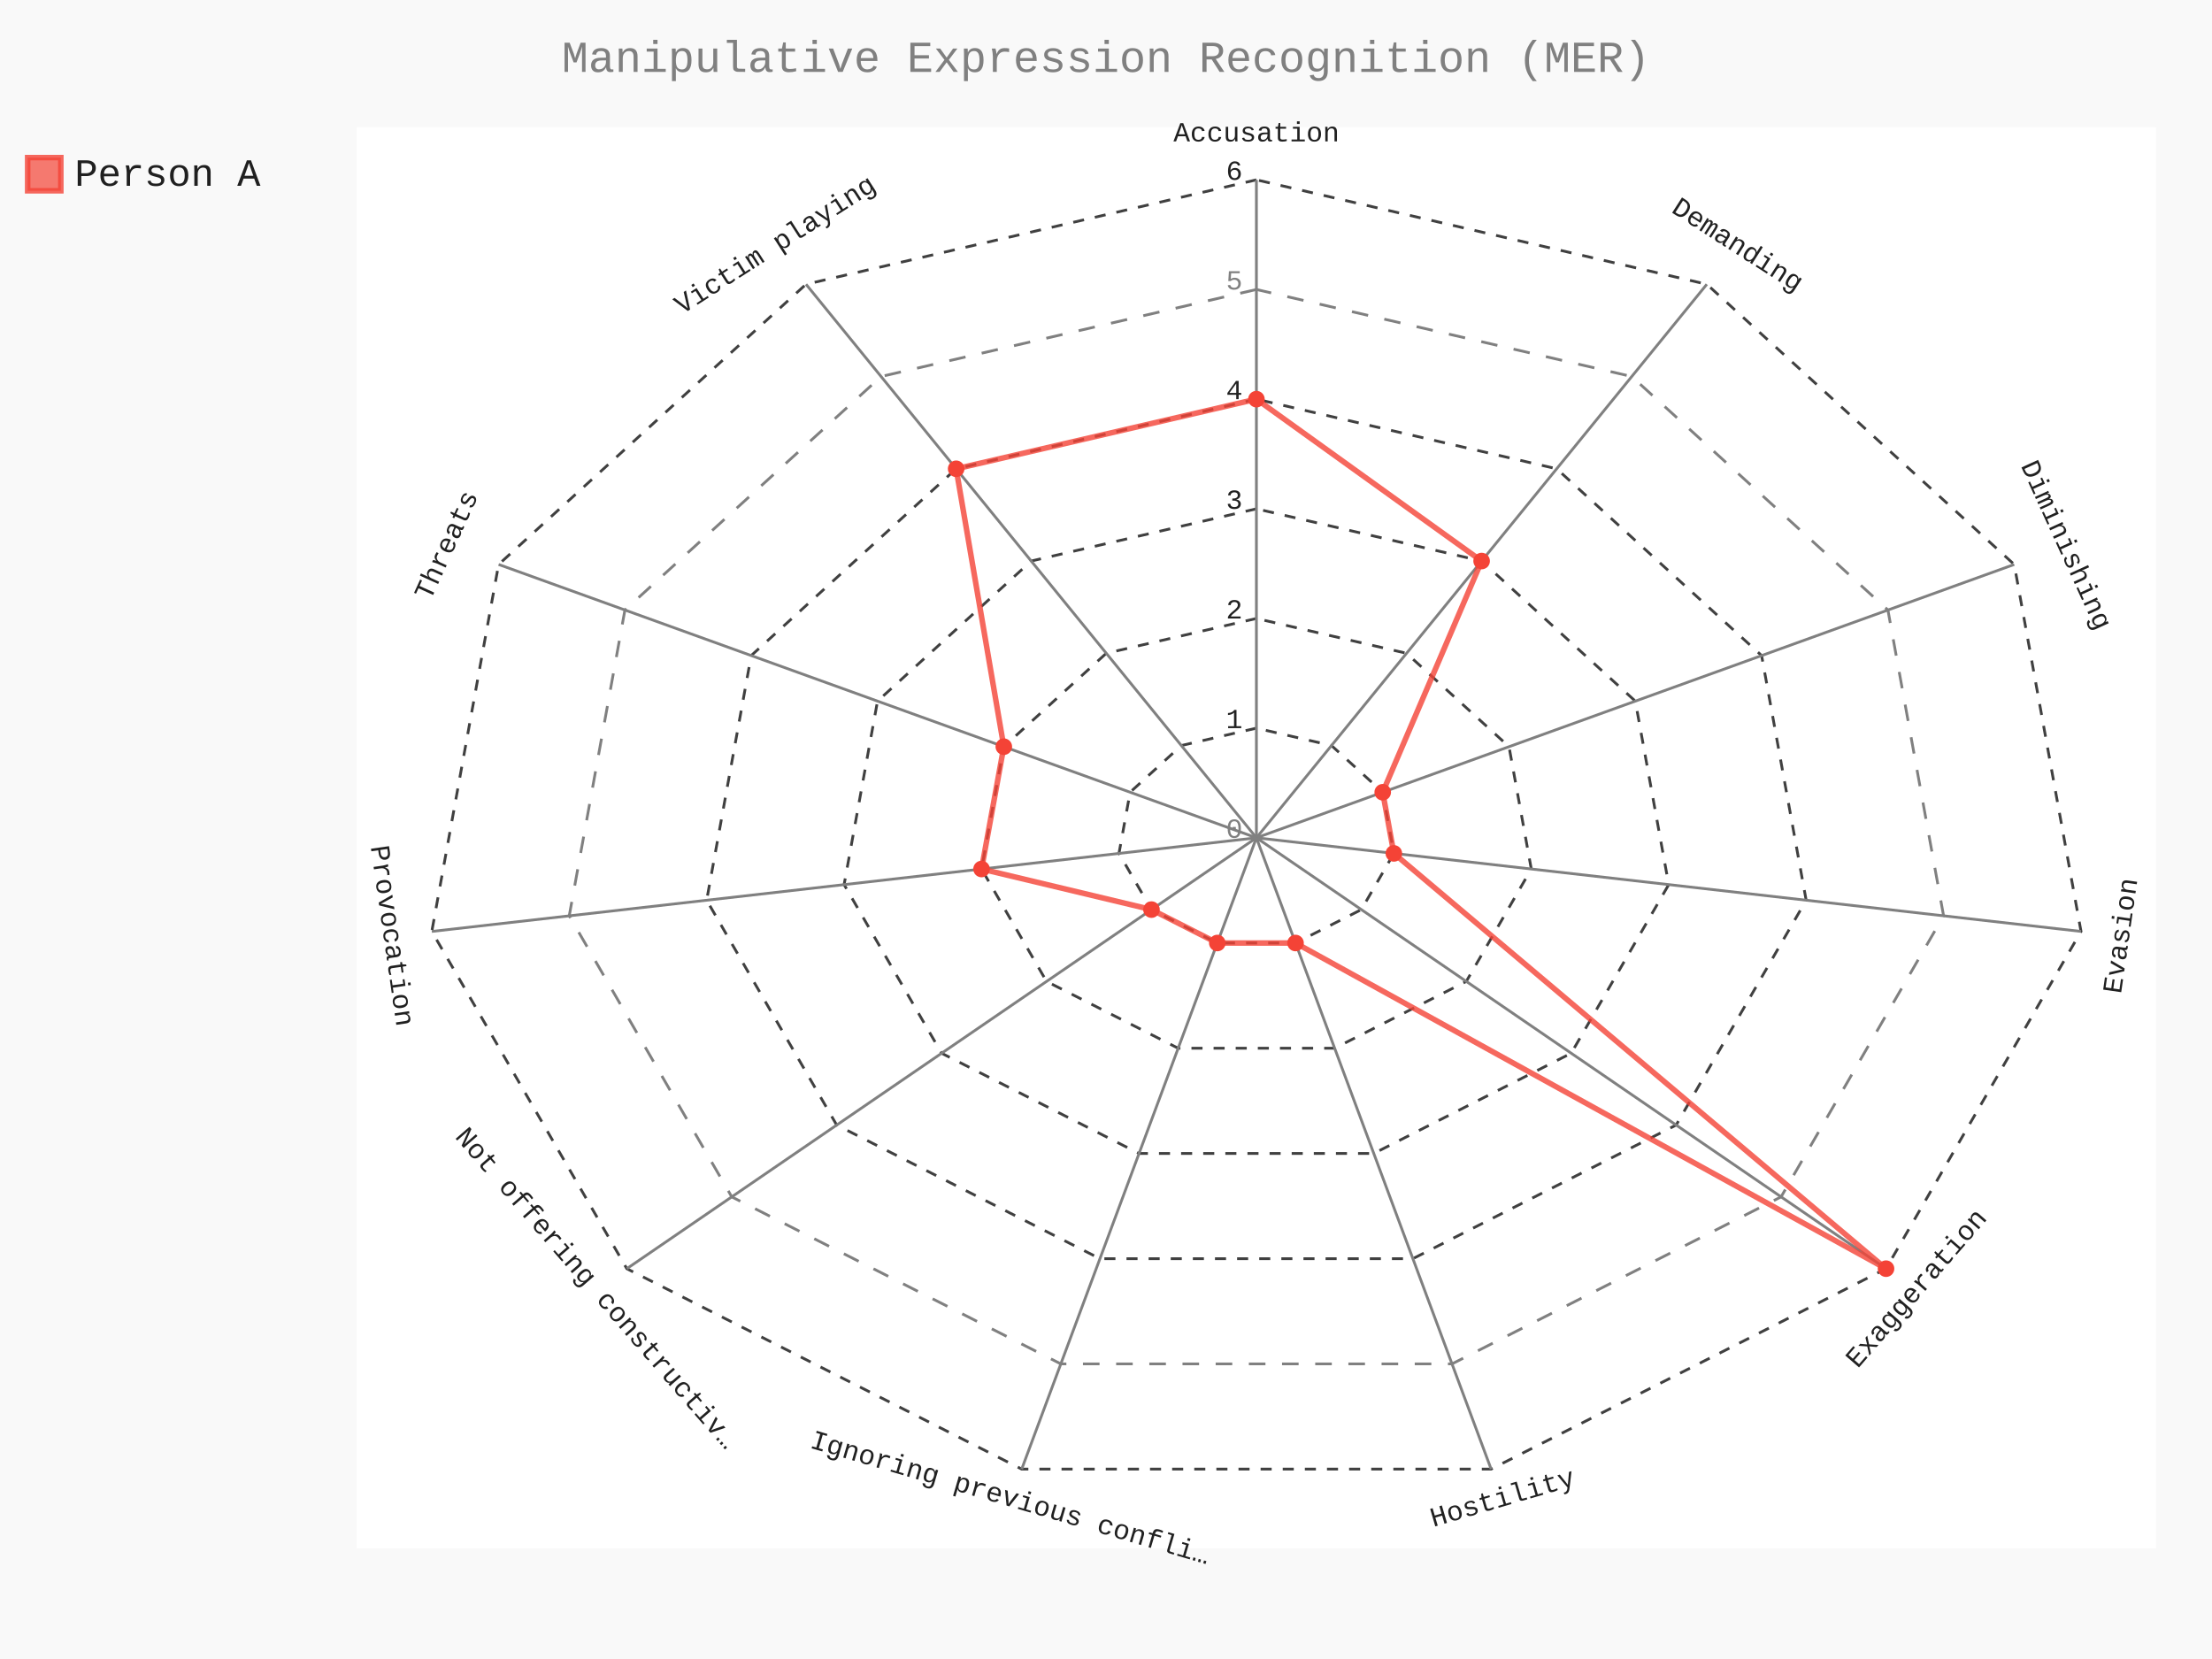
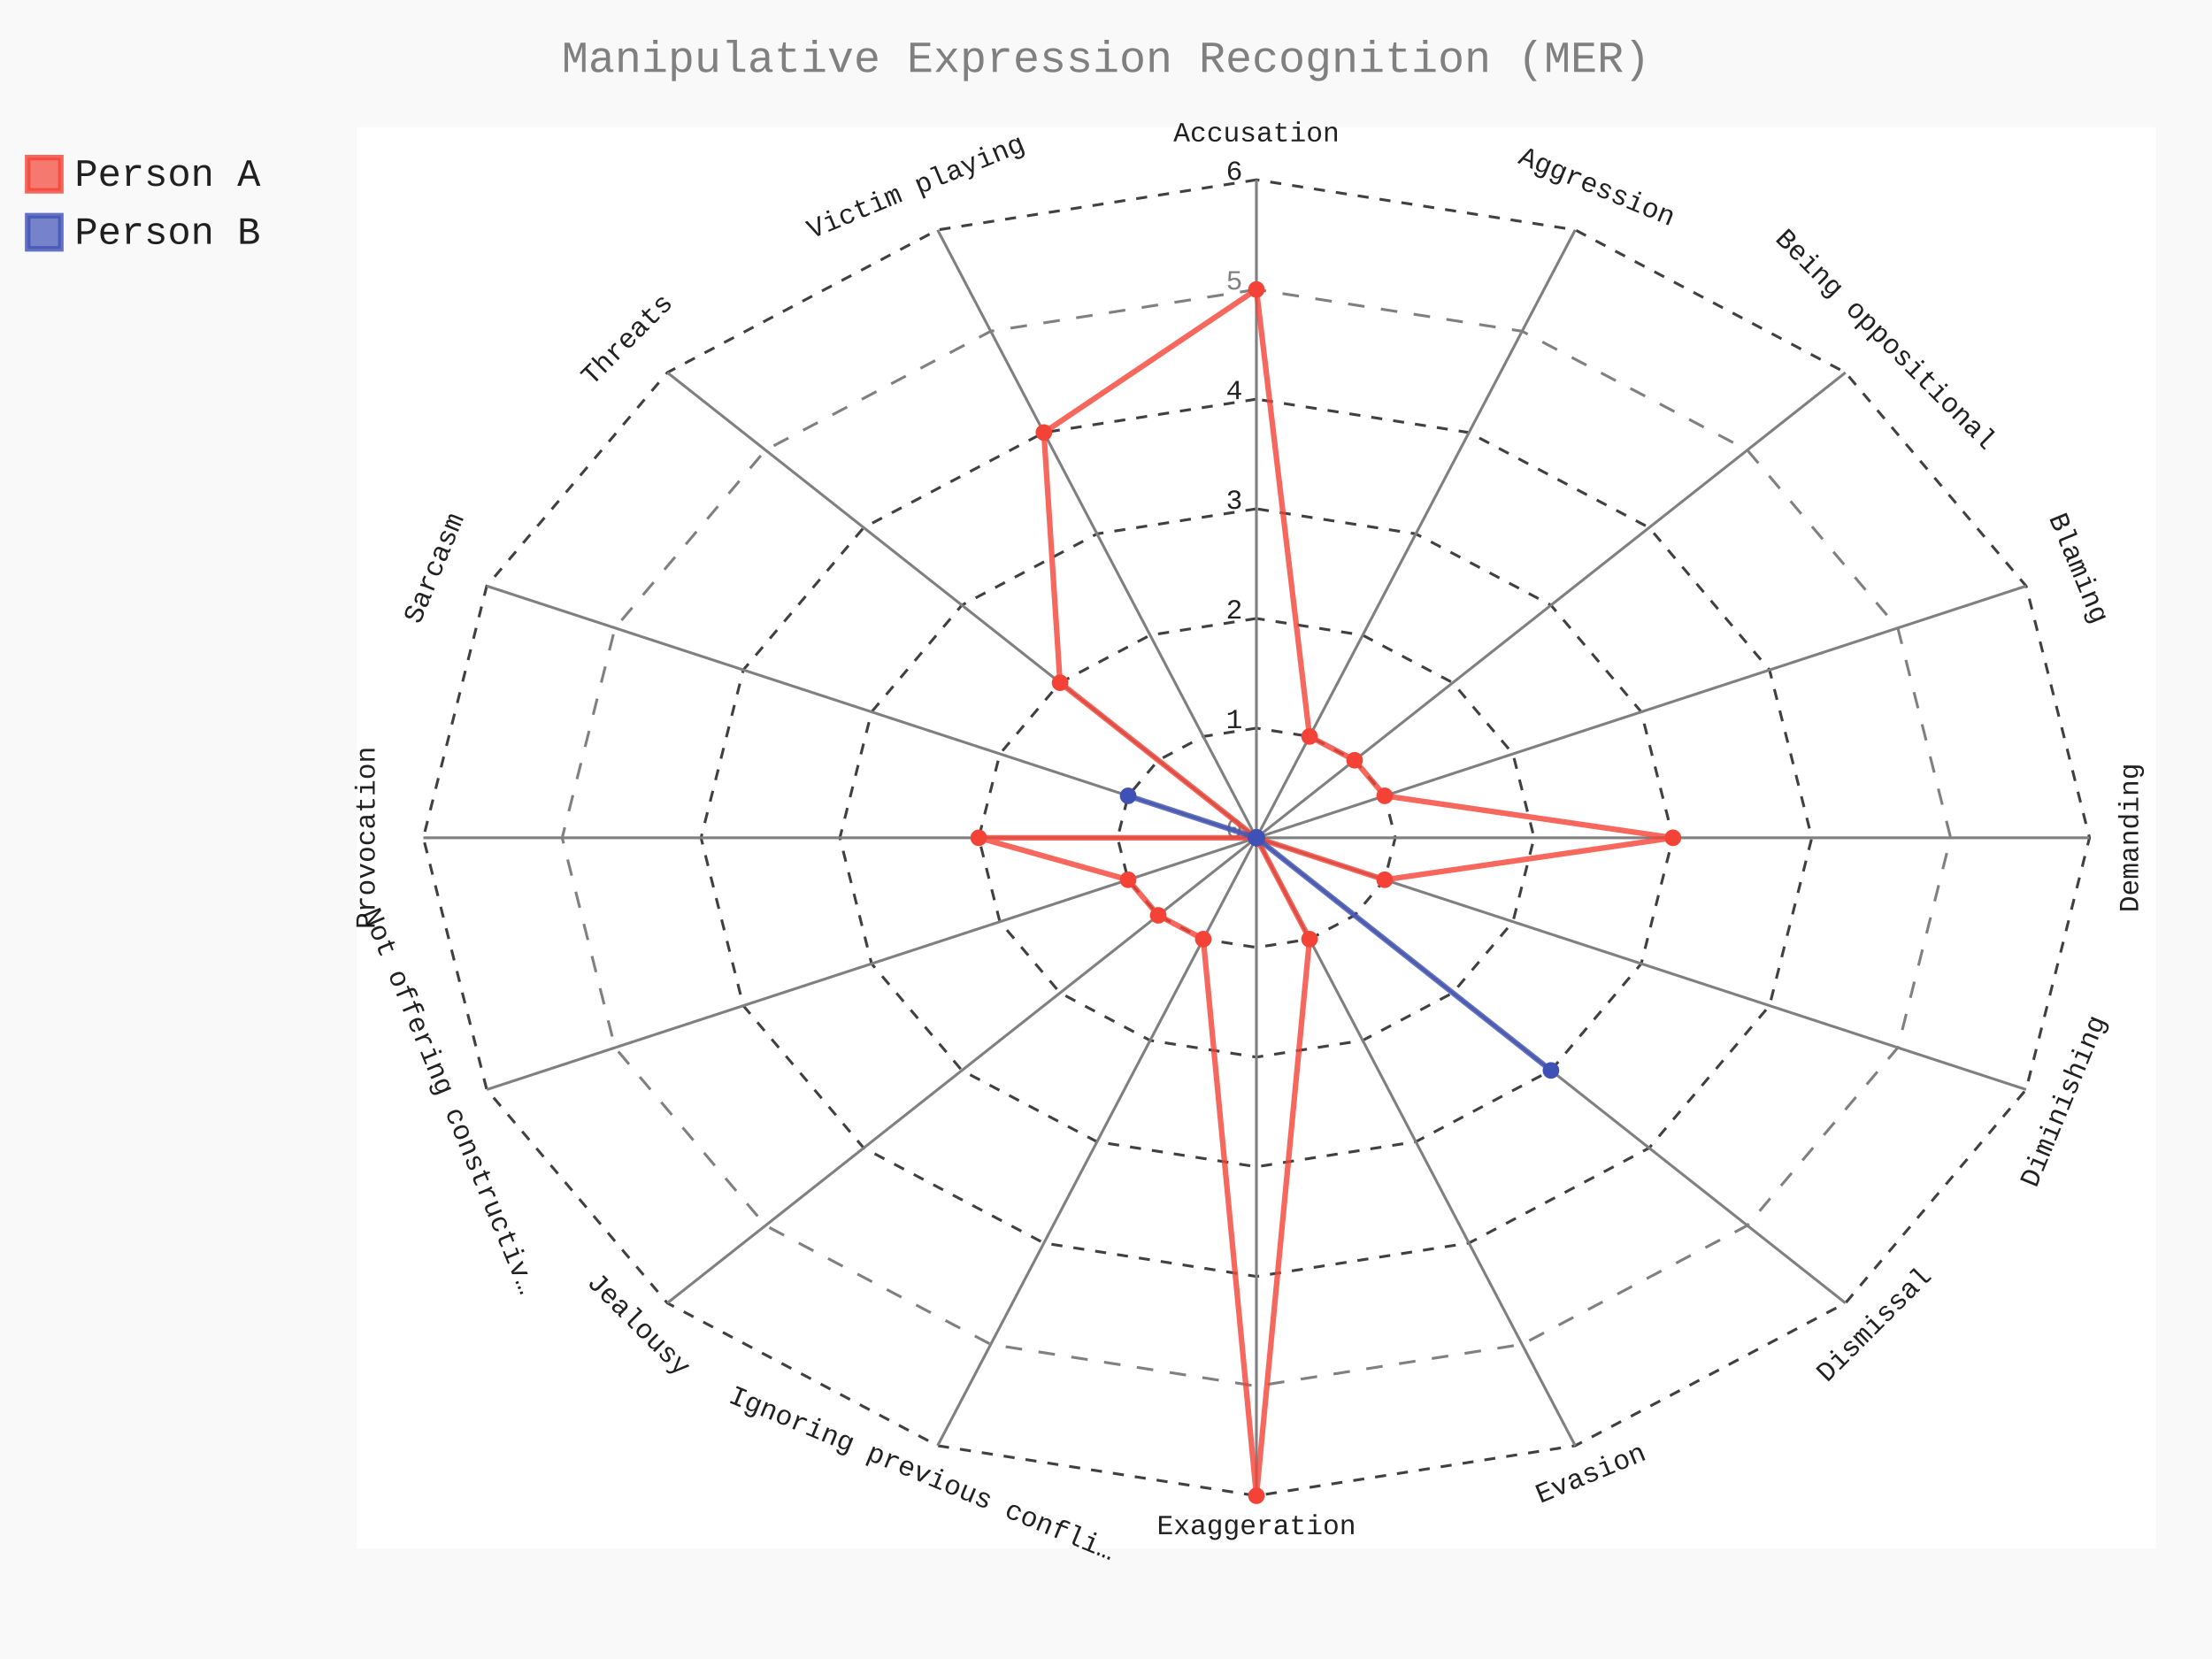
- <svg xmlns="http://www.w3.org/2000/svg" id="chart-cae83fb0-d734-49bb-bebe-6ddb0aec9943" class="pygal-chart" viewBox="0 0 800 600">
+ <svg xmlns="http://www.w3.org/2000/svg" id="chart-43de54e4-aa08-4fe7-9c90-0f9bcd64c7e9" class="pygal-chart" viewBox="0 0 800 600">
  <defs>
-     <style type="text/css">#chart-cae83fb0-d734-49bb-bebe-6ddb0aec9943{-webkit-user-select:none;-webkit-font-smoothing:antialiased;font-family:Consolas,"Liberation Mono",Menlo,Courier,monospace}#chart-cae83fb0-d734-49bb-bebe-6ddb0aec9943 .title{font-family:Consolas,"Liberation Mono",Menlo,Courier,monospace;font-size:16px}#chart-cae83fb0-d734-49bb-bebe-6ddb0aec9943 .legends .legend text{font-family:Consolas,"Liberation Mono",Menlo,Courier,monospace;font-size:14px}#chart-cae83fb0-d734-49bb-bebe-6ddb0aec9943 .axis text{font-family:Consolas,"Liberation Mono",Menlo,Courier,monospace;font-size:10px}#chart-cae83fb0-d734-49bb-bebe-6ddb0aec9943 .axis text.major{font-family:Consolas,"Liberation Mono",Menlo,Courier,monospace;font-size:10px}#chart-cae83fb0-d734-49bb-bebe-6ddb0aec9943 .text-overlay text.value{font-family:Consolas,"Liberation Mono",Menlo,Courier,monospace;font-size:16px}#chart-cae83fb0-d734-49bb-bebe-6ddb0aec9943 .text-overlay text.label{font-family:Consolas,"Liberation Mono",Menlo,Courier,monospace;font-size:10px}#chart-cae83fb0-d734-49bb-bebe-6ddb0aec9943 .tooltip{font-family:Consolas,"Liberation Mono",Menlo,Courier,monospace;font-size:14px}#chart-cae83fb0-d734-49bb-bebe-6ddb0aec9943 text.no_data{font-family:Consolas,"Liberation Mono",Menlo,Courier,monospace;font-size:64px}
- #chart-cae83fb0-d734-49bb-bebe-6ddb0aec9943{background-color:rgba(249,249,249,1)}#chart-cae83fb0-d734-49bb-bebe-6ddb0aec9943 path,#chart-cae83fb0-d734-49bb-bebe-6ddb0aec9943 line,#chart-cae83fb0-d734-49bb-bebe-6ddb0aec9943 rect,#chart-cae83fb0-d734-49bb-bebe-6ddb0aec9943 circle{-webkit-transition:150ms;-moz-transition:150ms;transition:150ms}#chart-cae83fb0-d734-49bb-bebe-6ddb0aec9943 .graph &gt; .background{fill:rgba(249,249,249,1)}#chart-cae83fb0-d734-49bb-bebe-6ddb0aec9943 .plot &gt; .background{fill:rgba(255,255,255,1)}#chart-cae83fb0-d734-49bb-bebe-6ddb0aec9943 .graph{fill:rgba(0,0,0,.87)}#chart-cae83fb0-d734-49bb-bebe-6ddb0aec9943 text.no_data{fill:rgba(128,128,128,1)}#chart-cae83fb0-d734-49bb-bebe-6ddb0aec9943 .title{fill:rgba(128,128,128,1)}#chart-cae83fb0-d734-49bb-bebe-6ddb0aec9943 .legends .legend text{fill:rgba(0,0,0,.87)}#chart-cae83fb0-d734-49bb-bebe-6ddb0aec9943 .legends .legend:hover text{fill:rgba(128,128,128,1)}#chart-cae83fb0-d734-49bb-bebe-6ddb0aec9943 .axis .line{stroke:rgba(128,128,128,1)}#chart-cae83fb0-d734-49bb-bebe-6ddb0aec9943 .axis .guide.line{stroke:rgba(0,0,0,.54)}#chart-cae83fb0-d734-49bb-bebe-6ddb0aec9943 .axis .major.line{stroke:rgba(0,0,0,.87)}#chart-cae83fb0-d734-49bb-bebe-6ddb0aec9943 .axis text.major{fill:rgba(128,128,128,1)}#chart-cae83fb0-d734-49bb-bebe-6ddb0aec9943 .axis.y .guides:hover .guide.line,#chart-cae83fb0-d734-49bb-bebe-6ddb0aec9943 .line-graph .axis.x .guides:hover .guide.line,#chart-cae83fb0-d734-49bb-bebe-6ddb0aec9943 .stackedline-graph .axis.x .guides:hover .guide.line,#chart-cae83fb0-d734-49bb-bebe-6ddb0aec9943 .xy-graph .axis.x .guides:hover .guide.line{stroke:rgba(128,128,128,1)}#chart-cae83fb0-d734-49bb-bebe-6ddb0aec9943 .axis .guides:hover text{fill:rgba(128,128,128,1)}#chart-cae83fb0-d734-49bb-bebe-6ddb0aec9943 .reactive{fill-opacity:.7;stroke-opacity:.8;stroke-width:2}#chart-cae83fb0-d734-49bb-bebe-6ddb0aec9943 .ci{stroke:rgba(0,0,0,.87)}#chart-cae83fb0-d734-49bb-bebe-6ddb0aec9943 .reactive.active,#chart-cae83fb0-d734-49bb-bebe-6ddb0aec9943 .active .reactive{fill-opacity:.8;stroke-opacity:.9;stroke-width:4}#chart-cae83fb0-d734-49bb-bebe-6ddb0aec9943 .ci .reactive.active{stroke-width:1.5}#chart-cae83fb0-d734-49bb-bebe-6ddb0aec9943 .series text{fill:rgba(128,128,128,1)}#chart-cae83fb0-d734-49bb-bebe-6ddb0aec9943 .tooltip rect{fill:rgba(255,255,255,1);stroke:rgba(128,128,128,1);-webkit-transition:opacity 150ms;-moz-transition:opacity 150ms;transition:opacity 150ms}#chart-cae83fb0-d734-49bb-bebe-6ddb0aec9943 .tooltip .label{fill:rgba(0,0,0,.87)}#chart-cae83fb0-d734-49bb-bebe-6ddb0aec9943 .tooltip .label{fill:rgba(0,0,0,.87)}#chart-cae83fb0-d734-49bb-bebe-6ddb0aec9943 .tooltip .legend{font-size:.8em;fill:rgba(0,0,0,.54)}#chart-cae83fb0-d734-49bb-bebe-6ddb0aec9943 .tooltip .x_label{font-size:.6em;fill:rgba(128,128,128,1)}#chart-cae83fb0-d734-49bb-bebe-6ddb0aec9943 .tooltip .xlink{font-size:.5em;text-decoration:underline}#chart-cae83fb0-d734-49bb-bebe-6ddb0aec9943 .tooltip .value{font-size:1.5em}#chart-cae83fb0-d734-49bb-bebe-6ddb0aec9943 .bound{font-size:.5em}#chart-cae83fb0-d734-49bb-bebe-6ddb0aec9943 .max-value{font-size:.75em;fill:rgba(0,0,0,.54)}#chart-cae83fb0-d734-49bb-bebe-6ddb0aec9943 .map-element{fill:rgba(255,255,255,1);stroke:rgba(0,0,0,.54) !important}#chart-cae83fb0-d734-49bb-bebe-6ddb0aec9943 .map-element .reactive{fill-opacity:inherit;stroke-opacity:inherit}#chart-cae83fb0-d734-49bb-bebe-6ddb0aec9943 .color-0,#chart-cae83fb0-d734-49bb-bebe-6ddb0aec9943 .color-0 a:visited{stroke:#F44336;fill:#F44336}#chart-cae83fb0-d734-49bb-bebe-6ddb0aec9943 .text-overlay .color-0 text{fill:black}
- #chart-cae83fb0-d734-49bb-bebe-6ddb0aec9943 text.no_data{text-anchor:middle}#chart-cae83fb0-d734-49bb-bebe-6ddb0aec9943 .guide.line{fill:none}#chart-cae83fb0-d734-49bb-bebe-6ddb0aec9943 .centered{text-anchor:middle}#chart-cae83fb0-d734-49bb-bebe-6ddb0aec9943 .title{text-anchor:middle}#chart-cae83fb0-d734-49bb-bebe-6ddb0aec9943 .legends .legend text{fill-opacity:1}#chart-cae83fb0-d734-49bb-bebe-6ddb0aec9943 .axis.x text{text-anchor:middle}#chart-cae83fb0-d734-49bb-bebe-6ddb0aec9943 .axis.x:not(.web) text[transform]{text-anchor:start}#chart-cae83fb0-d734-49bb-bebe-6ddb0aec9943 .axis.x:not(.web) text[transform].backwards{text-anchor:end}#chart-cae83fb0-d734-49bb-bebe-6ddb0aec9943 .axis.y text{text-anchor:end}#chart-cae83fb0-d734-49bb-bebe-6ddb0aec9943 .axis.y text[transform].backwards{text-anchor:start}#chart-cae83fb0-d734-49bb-bebe-6ddb0aec9943 .axis.y2 text{text-anchor:start}#chart-cae83fb0-d734-49bb-bebe-6ddb0aec9943 .axis.y2 text[transform].backwards{text-anchor:end}#chart-cae83fb0-d734-49bb-bebe-6ddb0aec9943 .axis .guide.line{stroke-dasharray:4,4;stroke:#404040}#chart-cae83fb0-d734-49bb-bebe-6ddb0aec9943 .axis .major.guide.line{stroke-dasharray:6,6;stroke:#808080}#chart-cae83fb0-d734-49bb-bebe-6ddb0aec9943 .horizontal .axis.y .guide.line,#chart-cae83fb0-d734-49bb-bebe-6ddb0aec9943 .horizontal .axis.y2 .guide.line,#chart-cae83fb0-d734-49bb-bebe-6ddb0aec9943 .vertical .axis.x .guide.line{opacity:0}#chart-cae83fb0-d734-49bb-bebe-6ddb0aec9943 .horizontal .axis.always_show .guide.line,#chart-cae83fb0-d734-49bb-bebe-6ddb0aec9943 .vertical .axis.always_show .guide.line{opacity:1 !important}#chart-cae83fb0-d734-49bb-bebe-6ddb0aec9943 .axis.y .guides:hover .guide.line,#chart-cae83fb0-d734-49bb-bebe-6ddb0aec9943 .axis.y2 .guides:hover .guide.line,#chart-cae83fb0-d734-49bb-bebe-6ddb0aec9943 .axis.x .guides:hover .guide.line{opacity:1}#chart-cae83fb0-d734-49bb-bebe-6ddb0aec9943 .axis .guides:hover text{opacity:1}#chart-cae83fb0-d734-49bb-bebe-6ddb0aec9943 .nofill{fill:none}#chart-cae83fb0-d734-49bb-bebe-6ddb0aec9943 .subtle-fill{fill-opacity:.2}#chart-cae83fb0-d734-49bb-bebe-6ddb0aec9943 .dot{stroke-width:1px;fill-opacity:1;stroke-opacity:1}#chart-cae83fb0-d734-49bb-bebe-6ddb0aec9943 .dot.active{stroke-width:5px}#chart-cae83fb0-d734-49bb-bebe-6ddb0aec9943 .dot.negative{fill:transparent}#chart-cae83fb0-d734-49bb-bebe-6ddb0aec9943 text,#chart-cae83fb0-d734-49bb-bebe-6ddb0aec9943 tspan{stroke:none !important}#chart-cae83fb0-d734-49bb-bebe-6ddb0aec9943 .series text.active{opacity:1}#chart-cae83fb0-d734-49bb-bebe-6ddb0aec9943 .tooltip rect{fill-opacity:.95;stroke-width:.5}#chart-cae83fb0-d734-49bb-bebe-6ddb0aec9943 .tooltip text{fill-opacity:1}#chart-cae83fb0-d734-49bb-bebe-6ddb0aec9943 .showable{visibility:hidden}#chart-cae83fb0-d734-49bb-bebe-6ddb0aec9943 .showable.shown{visibility:visible}#chart-cae83fb0-d734-49bb-bebe-6ddb0aec9943 .gauge-background{fill:rgba(229,229,229,1);stroke:none}#chart-cae83fb0-d734-49bb-bebe-6ddb0aec9943 .bg-lines{stroke:rgba(249,249,249,1);stroke-width:2px}</style>
+     <style type="text/css">#chart-43de54e4-aa08-4fe7-9c90-0f9bcd64c7e9{-webkit-user-select:none;-webkit-font-smoothing:antialiased;font-family:Consolas,"Liberation Mono",Menlo,Courier,monospace}#chart-43de54e4-aa08-4fe7-9c90-0f9bcd64c7e9 .title{font-family:Consolas,"Liberation Mono",Menlo,Courier,monospace;font-size:16px}#chart-43de54e4-aa08-4fe7-9c90-0f9bcd64c7e9 .legends .legend text{font-family:Consolas,"Liberation Mono",Menlo,Courier,monospace;font-size:14px}#chart-43de54e4-aa08-4fe7-9c90-0f9bcd64c7e9 .axis text{font-family:Consolas,"Liberation Mono",Menlo,Courier,monospace;font-size:10px}#chart-43de54e4-aa08-4fe7-9c90-0f9bcd64c7e9 .axis text.major{font-family:Consolas,"Liberation Mono",Menlo,Courier,monospace;font-size:10px}#chart-43de54e4-aa08-4fe7-9c90-0f9bcd64c7e9 .text-overlay text.value{font-family:Consolas,"Liberation Mono",Menlo,Courier,monospace;font-size:16px}#chart-43de54e4-aa08-4fe7-9c90-0f9bcd64c7e9 .text-overlay text.label{font-family:Consolas,"Liberation Mono",Menlo,Courier,monospace;font-size:10px}#chart-43de54e4-aa08-4fe7-9c90-0f9bcd64c7e9 .tooltip{font-family:Consolas,"Liberation Mono",Menlo,Courier,monospace;font-size:14px}#chart-43de54e4-aa08-4fe7-9c90-0f9bcd64c7e9 text.no_data{font-family:Consolas,"Liberation Mono",Menlo,Courier,monospace;font-size:64px}
+ #chart-43de54e4-aa08-4fe7-9c90-0f9bcd64c7e9{background-color:rgba(249,249,249,1)}#chart-43de54e4-aa08-4fe7-9c90-0f9bcd64c7e9 path,#chart-43de54e4-aa08-4fe7-9c90-0f9bcd64c7e9 line,#chart-43de54e4-aa08-4fe7-9c90-0f9bcd64c7e9 rect,#chart-43de54e4-aa08-4fe7-9c90-0f9bcd64c7e9 circle{-webkit-transition:150ms;-moz-transition:150ms;transition:150ms}#chart-43de54e4-aa08-4fe7-9c90-0f9bcd64c7e9 .graph &gt; .background{fill:rgba(249,249,249,1)}#chart-43de54e4-aa08-4fe7-9c90-0f9bcd64c7e9 .plot &gt; .background{fill:rgba(255,255,255,1)}#chart-43de54e4-aa08-4fe7-9c90-0f9bcd64c7e9 .graph{fill:rgba(0,0,0,.87)}#chart-43de54e4-aa08-4fe7-9c90-0f9bcd64c7e9 text.no_data{fill:rgba(128,128,128,1)}#chart-43de54e4-aa08-4fe7-9c90-0f9bcd64c7e9 .title{fill:rgba(128,128,128,1)}#chart-43de54e4-aa08-4fe7-9c90-0f9bcd64c7e9 .legends .legend text{fill:rgba(0,0,0,.87)}#chart-43de54e4-aa08-4fe7-9c90-0f9bcd64c7e9 .legends .legend:hover text{fill:rgba(128,128,128,1)}#chart-43de54e4-aa08-4fe7-9c90-0f9bcd64c7e9 .axis .line{stroke:rgba(128,128,128,1)}#chart-43de54e4-aa08-4fe7-9c90-0f9bcd64c7e9 .axis .guide.line{stroke:rgba(0,0,0,.54)}#chart-43de54e4-aa08-4fe7-9c90-0f9bcd64c7e9 .axis .major.line{stroke:rgba(0,0,0,.87)}#chart-43de54e4-aa08-4fe7-9c90-0f9bcd64c7e9 .axis text.major{fill:rgba(128,128,128,1)}#chart-43de54e4-aa08-4fe7-9c90-0f9bcd64c7e9 .axis.y .guides:hover .guide.line,#chart-43de54e4-aa08-4fe7-9c90-0f9bcd64c7e9 .line-graph .axis.x .guides:hover .guide.line,#chart-43de54e4-aa08-4fe7-9c90-0f9bcd64c7e9 .stackedline-graph .axis.x .guides:hover .guide.line,#chart-43de54e4-aa08-4fe7-9c90-0f9bcd64c7e9 .xy-graph .axis.x .guides:hover .guide.line{stroke:rgba(128,128,128,1)}#chart-43de54e4-aa08-4fe7-9c90-0f9bcd64c7e9 .axis .guides:hover text{fill:rgba(128,128,128,1)}#chart-43de54e4-aa08-4fe7-9c90-0f9bcd64c7e9 .reactive{fill-opacity:.7;stroke-opacity:.8;stroke-width:2}#chart-43de54e4-aa08-4fe7-9c90-0f9bcd64c7e9 .ci{stroke:rgba(0,0,0,.87)}#chart-43de54e4-aa08-4fe7-9c90-0f9bcd64c7e9 .reactive.active,#chart-43de54e4-aa08-4fe7-9c90-0f9bcd64c7e9 .active .reactive{fill-opacity:.8;stroke-opacity:.9;stroke-width:4}#chart-43de54e4-aa08-4fe7-9c90-0f9bcd64c7e9 .ci .reactive.active{stroke-width:1.5}#chart-43de54e4-aa08-4fe7-9c90-0f9bcd64c7e9 .series text{fill:rgba(128,128,128,1)}#chart-43de54e4-aa08-4fe7-9c90-0f9bcd64c7e9 .tooltip rect{fill:rgba(255,255,255,1);stroke:rgba(128,128,128,1);-webkit-transition:opacity 150ms;-moz-transition:opacity 150ms;transition:opacity 150ms}#chart-43de54e4-aa08-4fe7-9c90-0f9bcd64c7e9 .tooltip .label{fill:rgba(0,0,0,.87)}#chart-43de54e4-aa08-4fe7-9c90-0f9bcd64c7e9 .tooltip .label{fill:rgba(0,0,0,.87)}#chart-43de54e4-aa08-4fe7-9c90-0f9bcd64c7e9 .tooltip .legend{font-size:.8em;fill:rgba(0,0,0,.54)}#chart-43de54e4-aa08-4fe7-9c90-0f9bcd64c7e9 .tooltip .x_label{font-size:.6em;fill:rgba(128,128,128,1)}#chart-43de54e4-aa08-4fe7-9c90-0f9bcd64c7e9 .tooltip .xlink{font-size:.5em;text-decoration:underline}#chart-43de54e4-aa08-4fe7-9c90-0f9bcd64c7e9 .tooltip .value{font-size:1.5em}#chart-43de54e4-aa08-4fe7-9c90-0f9bcd64c7e9 .bound{font-size:.5em}#chart-43de54e4-aa08-4fe7-9c90-0f9bcd64c7e9 .max-value{font-size:.75em;fill:rgba(0,0,0,.54)}#chart-43de54e4-aa08-4fe7-9c90-0f9bcd64c7e9 .map-element{fill:rgba(255,255,255,1);stroke:rgba(0,0,0,.54) !important}#chart-43de54e4-aa08-4fe7-9c90-0f9bcd64c7e9 .map-element .reactive{fill-opacity:inherit;stroke-opacity:inherit}#chart-43de54e4-aa08-4fe7-9c90-0f9bcd64c7e9 .color-0,#chart-43de54e4-aa08-4fe7-9c90-0f9bcd64c7e9 .color-0 a:visited{stroke:#F44336;fill:#F44336}#chart-43de54e4-aa08-4fe7-9c90-0f9bcd64c7e9 .color-1,#chart-43de54e4-aa08-4fe7-9c90-0f9bcd64c7e9 .color-1 a:visited{stroke:#3F51B5;fill:#3F51B5}#chart-43de54e4-aa08-4fe7-9c90-0f9bcd64c7e9 .text-overlay .color-0 text{fill:black}#chart-43de54e4-aa08-4fe7-9c90-0f9bcd64c7e9 .text-overlay .color-1 text{fill:black}
+ #chart-43de54e4-aa08-4fe7-9c90-0f9bcd64c7e9 text.no_data{text-anchor:middle}#chart-43de54e4-aa08-4fe7-9c90-0f9bcd64c7e9 .guide.line{fill:none}#chart-43de54e4-aa08-4fe7-9c90-0f9bcd64c7e9 .centered{text-anchor:middle}#chart-43de54e4-aa08-4fe7-9c90-0f9bcd64c7e9 .title{text-anchor:middle}#chart-43de54e4-aa08-4fe7-9c90-0f9bcd64c7e9 .legends .legend text{fill-opacity:1}#chart-43de54e4-aa08-4fe7-9c90-0f9bcd64c7e9 .axis.x text{text-anchor:middle}#chart-43de54e4-aa08-4fe7-9c90-0f9bcd64c7e9 .axis.x:not(.web) text[transform]{text-anchor:start}#chart-43de54e4-aa08-4fe7-9c90-0f9bcd64c7e9 .axis.x:not(.web) text[transform].backwards{text-anchor:end}#chart-43de54e4-aa08-4fe7-9c90-0f9bcd64c7e9 .axis.y text{text-anchor:end}#chart-43de54e4-aa08-4fe7-9c90-0f9bcd64c7e9 .axis.y text[transform].backwards{text-anchor:start}#chart-43de54e4-aa08-4fe7-9c90-0f9bcd64c7e9 .axis.y2 text{text-anchor:start}#chart-43de54e4-aa08-4fe7-9c90-0f9bcd64c7e9 .axis.y2 text[transform].backwards{text-anchor:end}#chart-43de54e4-aa08-4fe7-9c90-0f9bcd64c7e9 .axis .guide.line{stroke-dasharray:4,4;stroke:#404040}#chart-43de54e4-aa08-4fe7-9c90-0f9bcd64c7e9 .axis .major.guide.line{stroke-dasharray:6,6;stroke:#808080}#chart-43de54e4-aa08-4fe7-9c90-0f9bcd64c7e9 .horizontal .axis.y .guide.line,#chart-43de54e4-aa08-4fe7-9c90-0f9bcd64c7e9 .horizontal .axis.y2 .guide.line,#chart-43de54e4-aa08-4fe7-9c90-0f9bcd64c7e9 .vertical .axis.x .guide.line{opacity:0}#chart-43de54e4-aa08-4fe7-9c90-0f9bcd64c7e9 .horizontal .axis.always_show .guide.line,#chart-43de54e4-aa08-4fe7-9c90-0f9bcd64c7e9 .vertical .axis.always_show .guide.line{opacity:1 !important}#chart-43de54e4-aa08-4fe7-9c90-0f9bcd64c7e9 .axis.y .guides:hover .guide.line,#chart-43de54e4-aa08-4fe7-9c90-0f9bcd64c7e9 .axis.y2 .guides:hover .guide.line,#chart-43de54e4-aa08-4fe7-9c90-0f9bcd64c7e9 .axis.x .guides:hover .guide.line{opacity:1}#chart-43de54e4-aa08-4fe7-9c90-0f9bcd64c7e9 .axis .guides:hover text{opacity:1}#chart-43de54e4-aa08-4fe7-9c90-0f9bcd64c7e9 .nofill{fill:none}#chart-43de54e4-aa08-4fe7-9c90-0f9bcd64c7e9 .subtle-fill{fill-opacity:.2}#chart-43de54e4-aa08-4fe7-9c90-0f9bcd64c7e9 .dot{stroke-width:1px;fill-opacity:1;stroke-opacity:1}#chart-43de54e4-aa08-4fe7-9c90-0f9bcd64c7e9 .dot.active{stroke-width:5px}#chart-43de54e4-aa08-4fe7-9c90-0f9bcd64c7e9 .dot.negative{fill:transparent}#chart-43de54e4-aa08-4fe7-9c90-0f9bcd64c7e9 text,#chart-43de54e4-aa08-4fe7-9c90-0f9bcd64c7e9 tspan{stroke:none !important}#chart-43de54e4-aa08-4fe7-9c90-0f9bcd64c7e9 .series text.active{opacity:1}#chart-43de54e4-aa08-4fe7-9c90-0f9bcd64c7e9 .tooltip rect{fill-opacity:.95;stroke-width:.5}#chart-43de54e4-aa08-4fe7-9c90-0f9bcd64c7e9 .tooltip text{fill-opacity:1}#chart-43de54e4-aa08-4fe7-9c90-0f9bcd64c7e9 .showable{visibility:hidden}#chart-43de54e4-aa08-4fe7-9c90-0f9bcd64c7e9 .showable.shown{visibility:visible}#chart-43de54e4-aa08-4fe7-9c90-0f9bcd64c7e9 .gauge-background{fill:rgba(229,229,229,1);stroke:none}#chart-43de54e4-aa08-4fe7-9c90-0f9bcd64c7e9 .bg-lines{stroke:rgba(249,249,249,1);stroke-width:2px}</style>
  </defs>
  <g class="graph radar-graph vertical">
    <rect x="0" y="0" width="800" height="600" class="background" />
    <g transform="translate(129, 46)" class="plot">
      <rect x="0" y="0" width="650.8" height="514" class="background" />
      <g class="axis y web">
        <g class="guides">
-           <path d="M325.4 19.037 L162.507 56.813 51.331 158.147 27.17 290.866 97.695 412.833 240.515 485.324 410.285 485.324 553.105 412.833 623.63 290.866 599.469 158.147 488.293 56.813 325.4 19.037 Z" class="guide line" />
+           <path d="M325.4 19.037 L210.099 37.151 112.351 88.735 47.039 165.936 24.104 257 47.039 348.064 112.351 425.265 210.099 476.849 325.4 494.963 440.701 476.849 538.449 425.265 603.761 348.064 626.696 257 603.761 165.936 538.449 88.735 440.701 37.151 325.4 19.037 Z" class="guide line" />
          <text x="320.4" y="19.037" class="">6</text>
        </g>
        <g class="guides">
-           <path d="M325.4 58.698 L189.656 90.177 97.009 174.622 76.875 285.221 135.646 386.861 254.663 447.27 396.137 447.27 515.154 386.861 573.925 285.221 553.791 174.622 461.144 90.177 325.4 58.698 Z" class="major guide line" />
+           <path d="M325.4 58.698 L229.316 73.792 147.859 116.779 93.432 181.113 74.32 257 93.432 332.887 147.859 397.221 229.316 440.208 325.4 455.302 421.484 440.208 502.941 397.221 557.368 332.887 576.48 257 557.368 181.113 502.941 116.779 421.484 73.792 325.4 58.698 Z" class="major guide line" />
          <text x="320.4" y="58.698" class="major">5</text>
        </g>
        <g class="guides">
-           <path d="M325.4 98.358 L216.805 123.542 142.687 191.098 126.58 279.577 173.597 360.888 268.81 409.216 381.99 409.216 477.203 360.888 524.22 279.577 508.113 191.098 433.995 123.542 325.4 98.358 Z" class="guide line" />
+           <path d="M325.4 98.358 L248.533 110.434 183.368 144.823 139.826 196.29 124.536 257 139.826 317.71 183.368 369.177 248.533 403.566 325.4 415.642 402.267 403.566 467.432 369.177 510.974 317.71 526.264 257 510.974 196.29 467.432 144.823 402.267 110.434 325.4 98.358 Z" class="guide line" />
          <text x="320.4" y="98.358" class="">4</text>
        </g>
        <g class="guides">
-           <path d="M325.4 138.019 L243.953 156.906 188.366 207.573 176.285 273.933 211.548 334.916 282.958 371.162 367.842 371.162 439.252 334.916 474.515 273.933 462.434 207.573 406.847 156.906 325.4 138.019 Z" class="guide line" />
+           <path d="M325.4 138.019 L267.749 147.075 218.876 172.867 186.219 211.468 174.752 257 186.219 302.532 218.876 341.133 267.749 366.925 325.4 375.981 383.051 366.925 431.924 341.133 464.581 302.532 476.048 257 464.581 211.468 431.924 172.867 383.051 147.075 325.4 138.019 Z" class="guide line" />
          <text x="320.4" y="138.019" class="">3</text>
        </g>
        <g class="guides">
-           <path d="M325.4 177.679 L271.102 190.271 234.044 224.049 225.99 268.289 249.498 308.944 297.105 333.108 353.695 333.108 401.302 308.944 424.81 268.289 416.756 224.049 379.698 190.271 325.4 177.679 Z" class="guide line" />
+           <path d="M325.4 177.679 L286.966 183.717 254.384 200.912 232.613 226.645 224.968 257 232.613 287.355 254.384 313.088 286.966 330.283 325.4 336.321 363.834 330.283 396.416 313.088 418.187 287.355 425.832 257 418.187 226.645 396.416 200.912 363.834 183.717 325.4 177.679 Z" class="guide line" />
          <text x="320.4" y="177.679" class="">2</text>
        </g>
        <g class="guides">
-           <path d="M325.4 217.34 L298.251 223.635 279.722 240.524 275.695 262.644 287.449 282.972 311.253 295.054 339.547 295.054 363.351 282.972 375.105 262.644 371.078 240.524 352.549 223.635 325.4 217.34 Z" class="guide line" />
+           <path d="M325.4 217.34 L306.183 220.358 289.892 228.956 279.006 241.823 275.184 257 279.006 272.177 289.892 285.044 306.183 293.642 325.4 296.66 344.617 293.642 360.908 285.044 371.794 272.177 375.616 257 371.794 241.823 360.908 228.956 344.617 220.358 325.4 217.34 Z" class="guide line" />
          <text x="320.4" y="217.34" class="">1</text>
        </g>
        <g class="guides">
-           <path d="M325.4 257 L325.4 257 325.4 257 325.4 257 325.4 257 325.4 257 325.4 257 325.4 257 325.4 257 325.4 257 325.4 257 325.4 257 Z" class="major guide line" />
+           <path d="M325.4 257 L325.4 257 325.4 257 325.4 257 325.4 257 325.4 257 325.4 257 325.4 257 325.4 257 325.4 257 325.4 257 325.4 257 325.4 257 325.4 257 325.4 257 325.4 257 325.4 257 Z" class="major guide line" />
          <text x="320.4" y="257.0" class="major">0</text>
        </g>
      </g>
      <g class="axis x web">
        <g class="guides">
          <path d="M325.4 257 L325.4 19.037" class="line" />
          <text x="325.4" y="5.14" class="" transform="rotate(0 325.4 5.14)">Accusation</text>
        </g>
        <g class="guides">
-           <path d="M325.4 257 L162.507 56.813" class="line" />
-           <text x="152.994" y="45.122" class="" transform="rotate(-32.72727 152.994 45.12188)">Victim playing</text>
-         </g>
-         <g class="guides">
-           <path d="M325.4 257 L51.331 158.147" class="line" />
-           <text x="35.326" y="152.374" class="" transform="rotate(-65.45454 35.32563 152.3736)">Threats</text>
-         </g>
-         <g class="guides">
-           <path d="M325.4 257 L27.17 290.866" class="line" />
-           <text x="9.754" y="292.843" class="" transform="rotate(-278.1818 9.753861 292.8434)">Provocation</text>
-         </g>
-         <g class="guides">
-           <path d="M325.4 257 L97.695 412.833" class="line" />
-           <text x="84.398" y="421.933" class="" transform="rotate(-310.9091 84.39751 421.9332)">Not offering constructiv…</text>
-         </g>
-         <g class="guides">
-           <path d="M325.4 257 L240.515 485.324" class="line" />
-           <text x="235.558" y="498.658" class="" transform="rotate(-343.6364 235.5577 498.6579)">Ignoring previous confli…</text>
-         </g>
-         <g class="guides">
-           <path d="M325.4 257 L410.285 485.324" class="line" />
-           <text x="415.242" y="498.658" class="" transform="rotate(-376.3636 415.2423 498.6579)">Hostility</text>
-         </g>
-         <g class="guides">
-           <path d="M325.4 257 L553.105 412.833" class="line" />
-           <text x="566.402" y="421.933" class="" transform="rotate(-409.0909 566.4025 421.9332)">Exaggeration</text>
-         </g>
-         <g class="guides">
-           <path d="M325.4 257 L623.63 290.866" class="line" />
-           <text x="641.046" y="292.843" class="" transform="rotate(-441.8182 641.0461 292.8434)">Evasion</text>
-         </g>
-         <g class="guides">
-           <path d="M325.4 257 L599.469 158.147" class="line" />
-           <text x="615.474" y="152.374" class="" transform="rotate(-294.5455 615.4744 152.3736)">Diminishing</text>
-         </g>
-         <g class="guides">
-           <path d="M325.4 257 L488.293 56.813" class="line" />
-           <text x="497.806" y="45.122" class="" transform="rotate(-327.2727 497.806 45.12188)">Demanding</text>
+           <path d="M325.4 257 L210.099 37.151" class="line" />
+           <text x="203.365" y="24.312" class="" transform="rotate(-22.5 203.3653 24.3117)">Victim playing</text>
+         </g>
+         <g class="guides">
+           <path d="M325.4 257 L112.351 88.735" class="line" />
+           <text x="99.909" y="78.908" class="" transform="rotate(-45 99.9093 78.90809)">Threats</text>
+         </g>
+         <g class="guides">
+           <path d="M325.4 257 L47.039 165.936" class="line" />
+           <text x="30.782" y="160.617" class="" transform="rotate(-67.5 30.78221 160.6174)">Sarcasm</text>
+         </g>
+         <g class="guides">
+           <path d="M325.4 257 L24.104 257" class="line" />
+           <text x="6.508" y="257" class="" transform="rotate(-90 6.508 257)">Provocation</text>
+         </g>
+         <g class="guides">
+           <path d="M325.4 257 L47.039 348.064" class="line" />
+           <text x="30.782" y="353.383" class="" transform="rotate(-292.5 30.78221 353.3826)">Not offering constructiv…</text>
+         </g>
+         <g class="guides">
+           <path d="M325.4 257 L112.351 425.265" class="line" />
+           <text x="99.909" y="435.092" class="" transform="rotate(-315 99.9093 435.0919)">Jealousy</text>
+         </g>
+         <g class="guides">
+           <path d="M325.4 257 L210.099 476.849" class="line" />
+           <text x="203.365" y="489.688" class="" transform="rotate(-337.5 203.3653 489.6883)">Ignoring previous confli…</text>
+         </g>
+         <g class="guides">
+           <path d="M325.4 257 L325.4 494.963" class="line" />
+           <text x="325.4" y="508.86" class="" transform="rotate(-360 325.4 508.86)">Exaggeration</text>
+         </g>
+         <g class="guides">
+           <path d="M325.4 257 L440.701 476.849" class="line" />
+           <text x="447.435" y="489.688" class="" transform="rotate(-382.5 447.4347 489.6883)">Evasion</text>
+         </g>
+         <g class="guides">
+           <path d="M325.4 257 L538.449 425.265" class="line" />
+           <text x="550.891" y="435.092" class="" transform="rotate(-405 550.8907 435.0919)">Dismissal</text>
+         </g>
+         <g class="guides">
+           <path d="M325.4 257 L603.761 348.064" class="line" />
+           <text x="620.018" y="353.383" class="" transform="rotate(-427.5 620.0178 353.3826)">Diminishing</text>
+         </g>
+         <g class="guides">
+           <path d="M325.4 257 L626.696 257" class="line" />
+           <text x="644.292" y="257" class="" transform="rotate(-450 644.292 257)">Demanding</text>
+         </g>
+         <g class="guides">
+           <path d="M325.4 257 L603.761 165.936" class="line" />
+           <text x="620.018" y="160.617" class="" transform="rotate(-292.5 620.0178 160.6174)">Blaming</text>
+         </g>
+         <g class="guides">
+           <path d="M325.4 257 L538.449 88.735" class="line" />
+           <text x="550.891" y="78.908" class="" transform="rotate(-315 550.8907 78.90809)">Being oppositional</text>
+         </g>
+         <g class="guides">
+           <path d="M325.4 257 L440.701 37.151" class="line" />
+           <text x="447.435" y="24.312" class="" transform="rotate(-337.5 447.4347 24.3117)">Aggression</text>
        </g>
      </g>
      <g class="series serie-0 color-0">
-         <path d="M325.4 98.358 L216.805 123.542 234.044 224.049 225.99 268.289 287.449 282.972 311.253 295.054 339.547 295.054 553.105 412.833 375.105 262.644 371.078 240.524 406.847 156.906 Z" class="line reactive nofill" />
+         <path d="M325.4 58.698 L248.533 110.434 254.384 200.912 325.4 257 224.968 257 279.006 272.177 289.892 285.044 306.183 293.642 325.4 494.963 344.617 293.642 325.4 257 371.794 272.177 476.048 257 371.794 241.823 360.908 228.956 344.617 220.358 Z" class="line reactive nofill" />
+       </g>
+       <g class="series serie-1 color-1">
+         <path d="M325.4 257 L325.4 257 325.4 257 279.006 241.823 325.4 257 325.4 257 325.4 257 325.4 257 325.4 257 325.4 257 431.924 341.133 325.4 257 325.4 257 325.4 257 325.4 257 325.4 257 Z" class="line reactive nofill" />
      </g>
    </g>
    <g class="titles">
      <text x="400.0" y="26" class="title plot_title">Manipulative Expression Recognition (MER)</text>
    </g>
    <g transform="translate(129, 46)" class="plot overlay">
      <g class="series serie-0 color-0">
        <g class="dots">
-           <circle cx="325.4" cy="98.358" r="2.5" class="dot reactive tooltip-trigger" />
-         </g>
-         <g class="dots">
-           <circle cx="216.805" cy="123.542" r="2.5" class="dot reactive tooltip-trigger" />
-         </g>
-         <g class="dots">
-           <circle cx="234.044" cy="224.049" r="2.5" class="dot reactive tooltip-trigger" />
-         </g>
-         <g class="dots">
-           <circle cx="225.99" cy="268.289" r="2.5" class="dot reactive tooltip-trigger" />
-         </g>
-         <g class="dots">
-           <circle cx="287.449" cy="282.972" r="2.5" class="dot reactive tooltip-trigger" />
-         </g>
-         <g class="dots">
-           <circle cx="311.253" cy="295.054" r="2.5" class="dot reactive tooltip-trigger" />
-         </g>
-         <g class="dots">
-           <circle cx="339.547" cy="295.054" r="2.5" class="dot reactive tooltip-trigger" />
-         </g>
-         <g class="dots">
-           <circle cx="553.105" cy="412.833" r="2.5" class="dot reactive tooltip-trigger" />
-         </g>
-         <g class="dots">
-           <circle cx="375.105" cy="262.644" r="2.5" class="dot reactive tooltip-trigger" />
-         </g>
-         <g class="dots">
-           <circle cx="371.078" cy="240.524" r="2.5" class="dot reactive tooltip-trigger" />
-         </g>
-         <g class="dots">
-           <circle cx="406.847" cy="156.906" r="2.5" class="dot reactive tooltip-trigger" />
+           <circle cx="325.4" cy="58.698" r="2.5" class="dot reactive tooltip-trigger" />
+         </g>
+         <g class="dots">
+           <circle cx="248.533" cy="110.434" r="2.5" class="dot reactive tooltip-trigger" />
+         </g>
+         <g class="dots">
+           <circle cx="254.384" cy="200.912" r="2.5" class="dot reactive tooltip-trigger" />
+         </g>
+         <g class="dots">
+           <circle cx="325.4" cy="257.0" r="2.5" class="dot reactive tooltip-trigger" />
+         </g>
+         <g class="dots">
+           <circle cx="224.968" cy="257.0" r="2.5" class="dot reactive tooltip-trigger" />
+         </g>
+         <g class="dots">
+           <circle cx="279.006" cy="272.177" r="2.5" class="dot reactive tooltip-trigger" />
+         </g>
+         <g class="dots">
+           <circle cx="289.892" cy="285.044" r="2.5" class="dot reactive tooltip-trigger" />
+         </g>
+         <g class="dots">
+           <circle cx="306.183" cy="293.642" r="2.5" class="dot reactive tooltip-trigger" />
+         </g>
+         <g class="dots">
+           <circle cx="325.4" cy="494.963" r="2.5" class="dot reactive tooltip-trigger" />
+         </g>
+         <g class="dots">
+           <circle cx="344.617" cy="293.642" r="2.5" class="dot reactive tooltip-trigger" />
+         </g>
+         <g class="dots">
+           <circle cx="325.4" cy="257.0" r="2.5" class="dot reactive tooltip-trigger" />
+         </g>
+         <g class="dots">
+           <circle cx="371.794" cy="272.177" r="2.5" class="dot reactive tooltip-trigger" />
+         </g>
+         <g class="dots">
+           <circle cx="476.048" cy="257" r="2.5" class="dot reactive tooltip-trigger" />
+         </g>
+         <g class="dots">
+           <circle cx="371.794" cy="241.823" r="2.5" class="dot reactive tooltip-trigger" />
+         </g>
+         <g class="dots">
+           <circle cx="360.908" cy="228.956" r="2.5" class="dot reactive tooltip-trigger" />
+         </g>
+         <g class="dots">
+           <circle cx="344.617" cy="220.358" r="2.5" class="dot reactive tooltip-trigger" />
+         </g>
+       </g>
+       <g class="series serie-1 color-1">
+         <g class="dots">
+           <circle cx="325.4" cy="257.0" r="2.5" class="dot reactive tooltip-trigger" />
+         </g>
+         <g class="dots">
+           <circle cx="325.4" cy="257.0" r="2.5" class="dot reactive tooltip-trigger" />
+         </g>
+         <g class="dots">
+           <circle cx="325.4" cy="257.0" r="2.5" class="dot reactive tooltip-trigger" />
+         </g>
+         <g class="dots">
+           <circle cx="279.006" cy="241.823" r="2.5" class="dot reactive tooltip-trigger" />
+         </g>
+         <g class="dots">
+           <circle cx="325.4" cy="257.0" r="2.5" class="dot reactive tooltip-trigger" />
+         </g>
+         <g class="dots">
+           <circle cx="325.4" cy="257.0" r="2.5" class="dot reactive tooltip-trigger" />
+         </g>
+         <g class="dots">
+           <circle cx="325.4" cy="257.0" r="2.5" class="dot reactive tooltip-trigger" />
+         </g>
+         <g class="dots">
+           <circle cx="325.4" cy="257.0" r="2.5" class="dot reactive tooltip-trigger" />
+         </g>
+         <g class="dots">
+           <circle cx="325.4" cy="257.0" r="2.5" class="dot reactive tooltip-trigger" />
+         </g>
+         <g class="dots">
+           <circle cx="325.4" cy="257.0" r="2.5" class="dot reactive tooltip-trigger" />
+         </g>
+         <g class="dots">
+           <circle cx="431.924" cy="341.133" r="2.5" class="dot reactive tooltip-trigger" />
+         </g>
+         <g class="dots">
+           <circle cx="325.4" cy="257.0" r="2.5" class="dot reactive tooltip-trigger" />
+         </g>
+         <g class="dots">
+           <circle cx="325.4" cy="257.0" r="2.5" class="dot reactive tooltip-trigger" />
+         </g>
+         <g class="dots">
+           <circle cx="325.4" cy="257.0" r="2.5" class="dot reactive tooltip-trigger" />
+         </g>
+         <g class="dots">
+           <circle cx="325.4" cy="257.0" r="2.5" class="dot reactive tooltip-trigger" />
+         </g>
+         <g class="dots">
+           <circle cx="325.4" cy="257.0" r="2.5" class="dot reactive tooltip-trigger" />
        </g>
      </g>
    </g>
    <g transform="translate(129, 46)" class="plot text-overlay">
      <g class="series serie-0 color-0" />
+       <g class="series serie-1 color-1" />
    </g>
    <g transform="translate(129, 46)" class="plot tooltip-overlay">
      <g transform="translate(0 0)" style="opacity: 0" class="tooltip">
        <rect rx="0" ry="0" width="0" height="0" class="tooltip-box" />
        <g class="text" />
      </g>
    </g>
    <g transform="translate(10, 56)" class="legends">
      <g id="activate-serie-0" class="legend reactive activate-serie">
        <rect x="0.0" y="1.0" width="12" height="12" class="color-0 reactive" />
        <text x="17.0" y="11.2">Person A</text>
      </g>
+       <g id="activate-serie-1" class="legend reactive activate-serie">
+         <rect x="0.0" y="22.0" width="12" height="12" class="color-1 reactive" />
+         <text x="17.0" y="32.2">Person B</text>
+       </g>
    </g>
    <g transform="translate(790, 56)" class="legends" />
  </g>
</svg>
